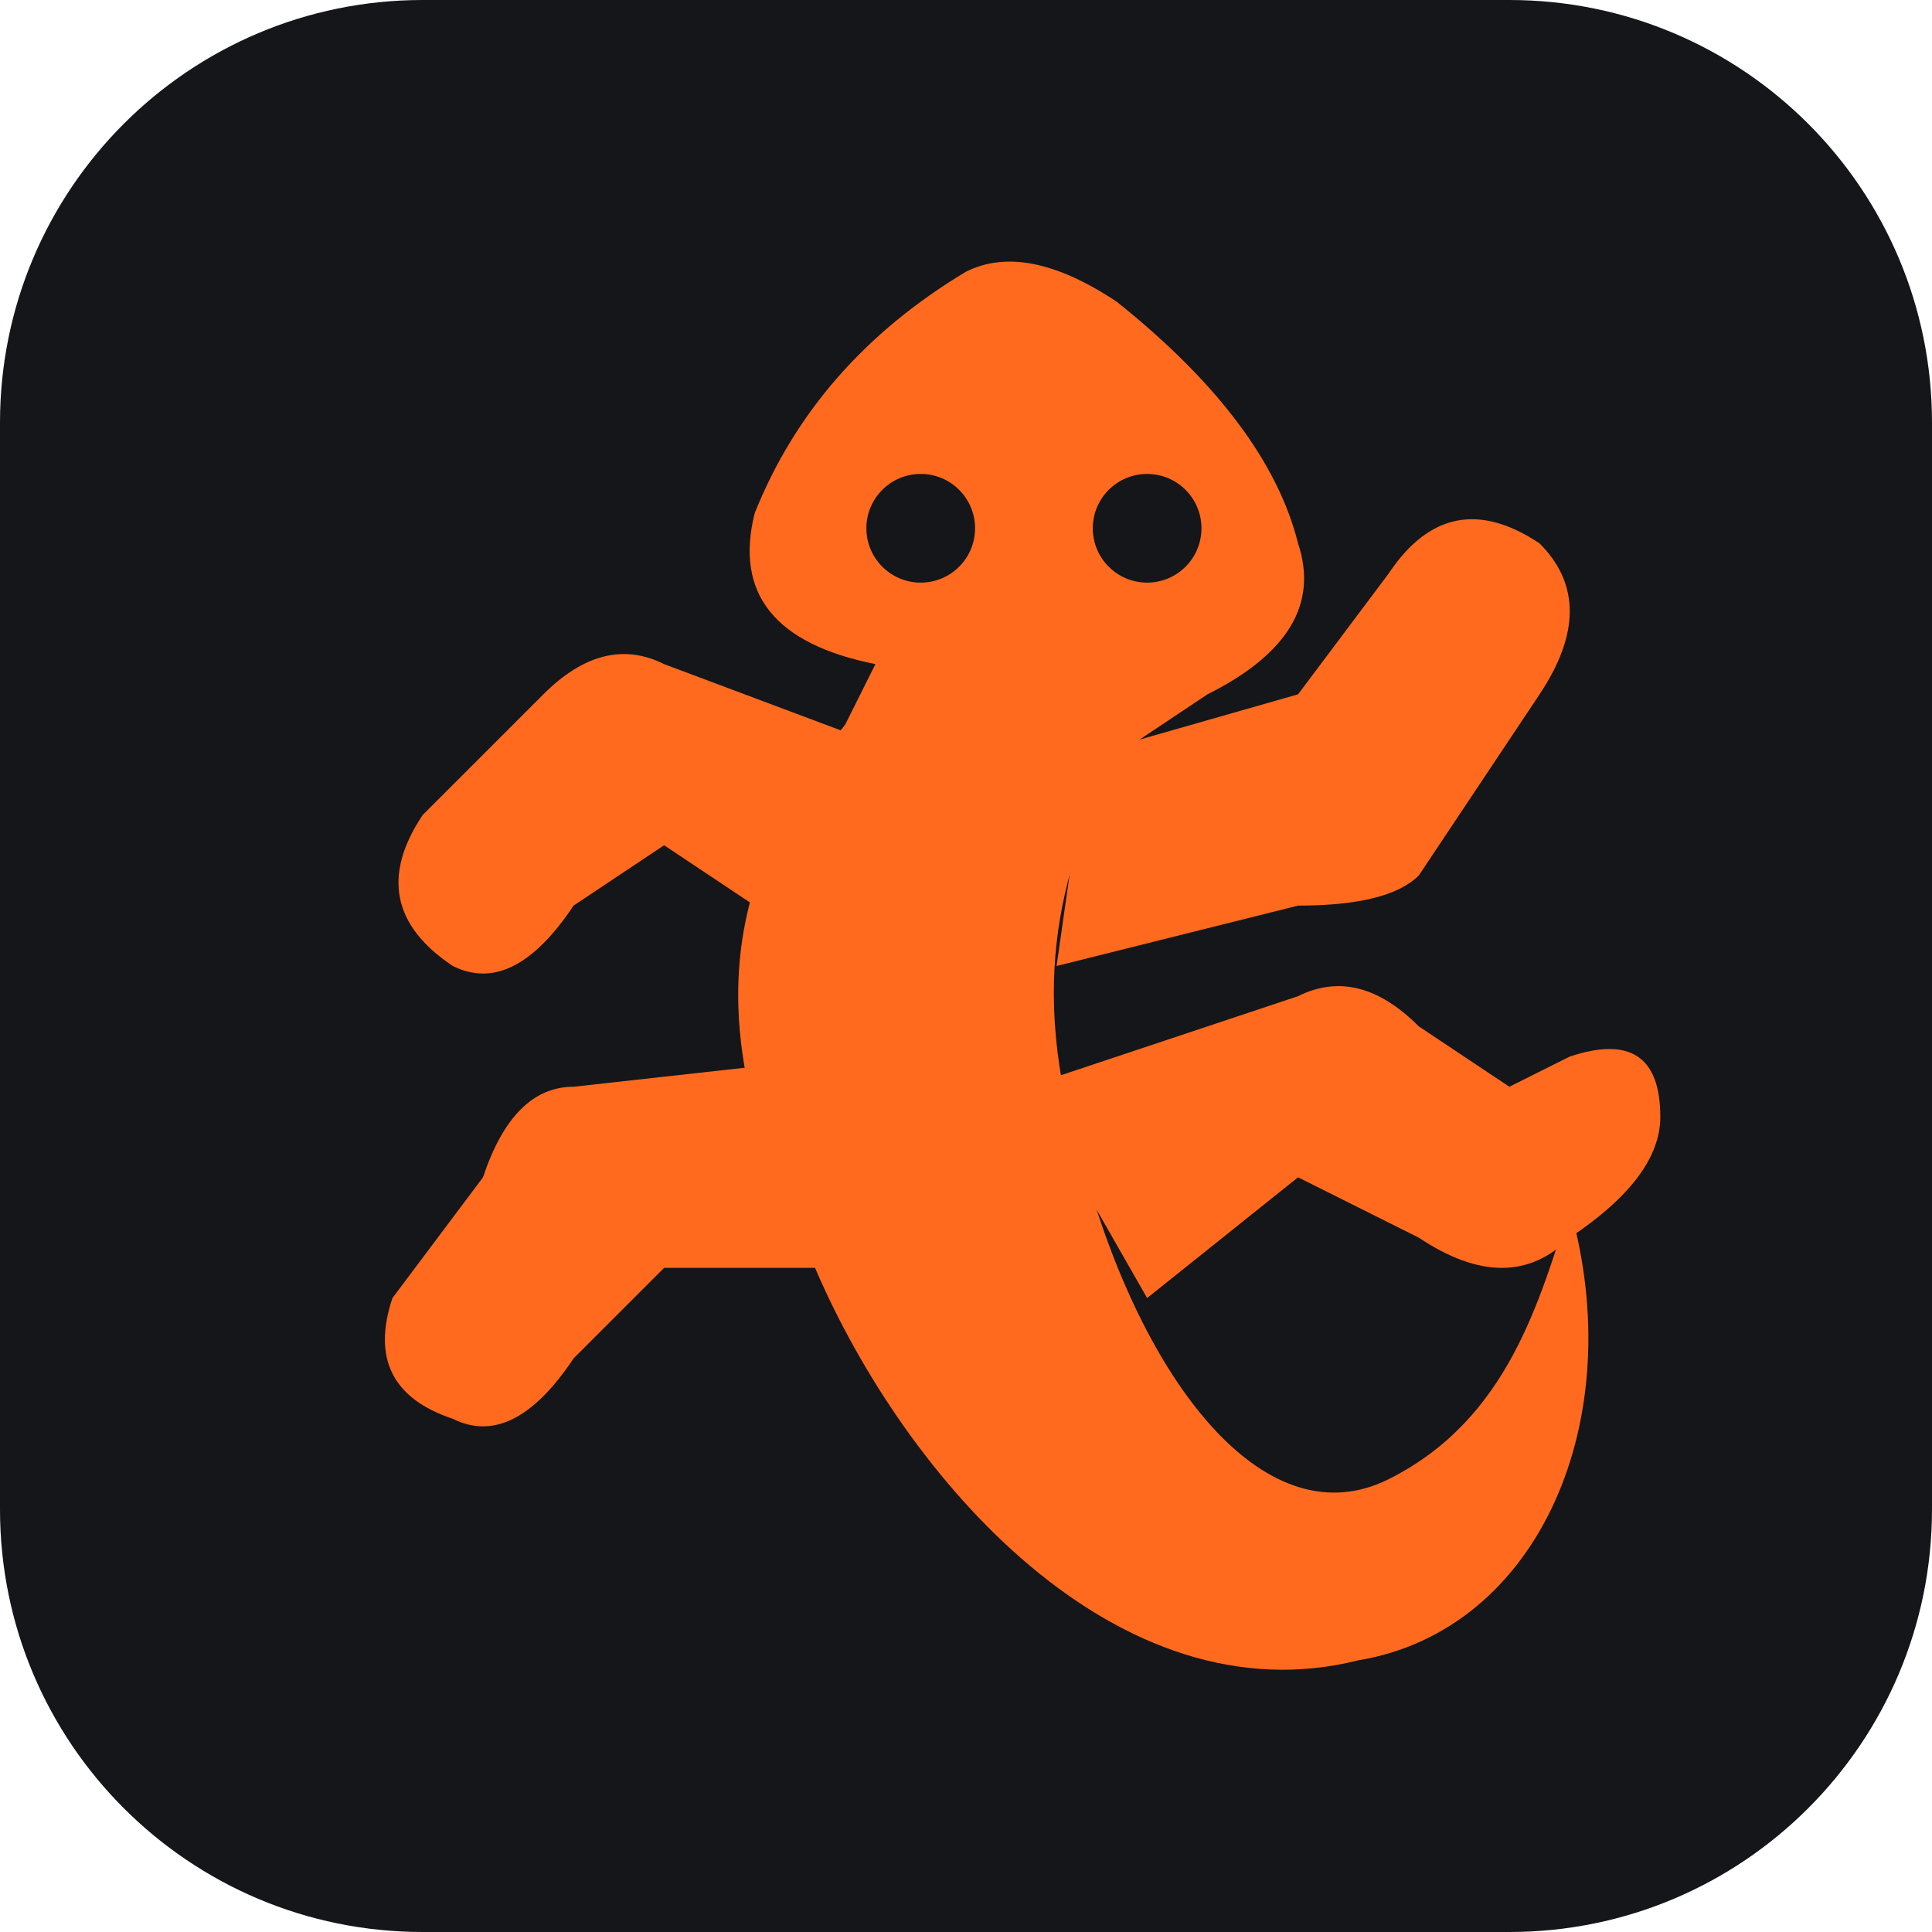
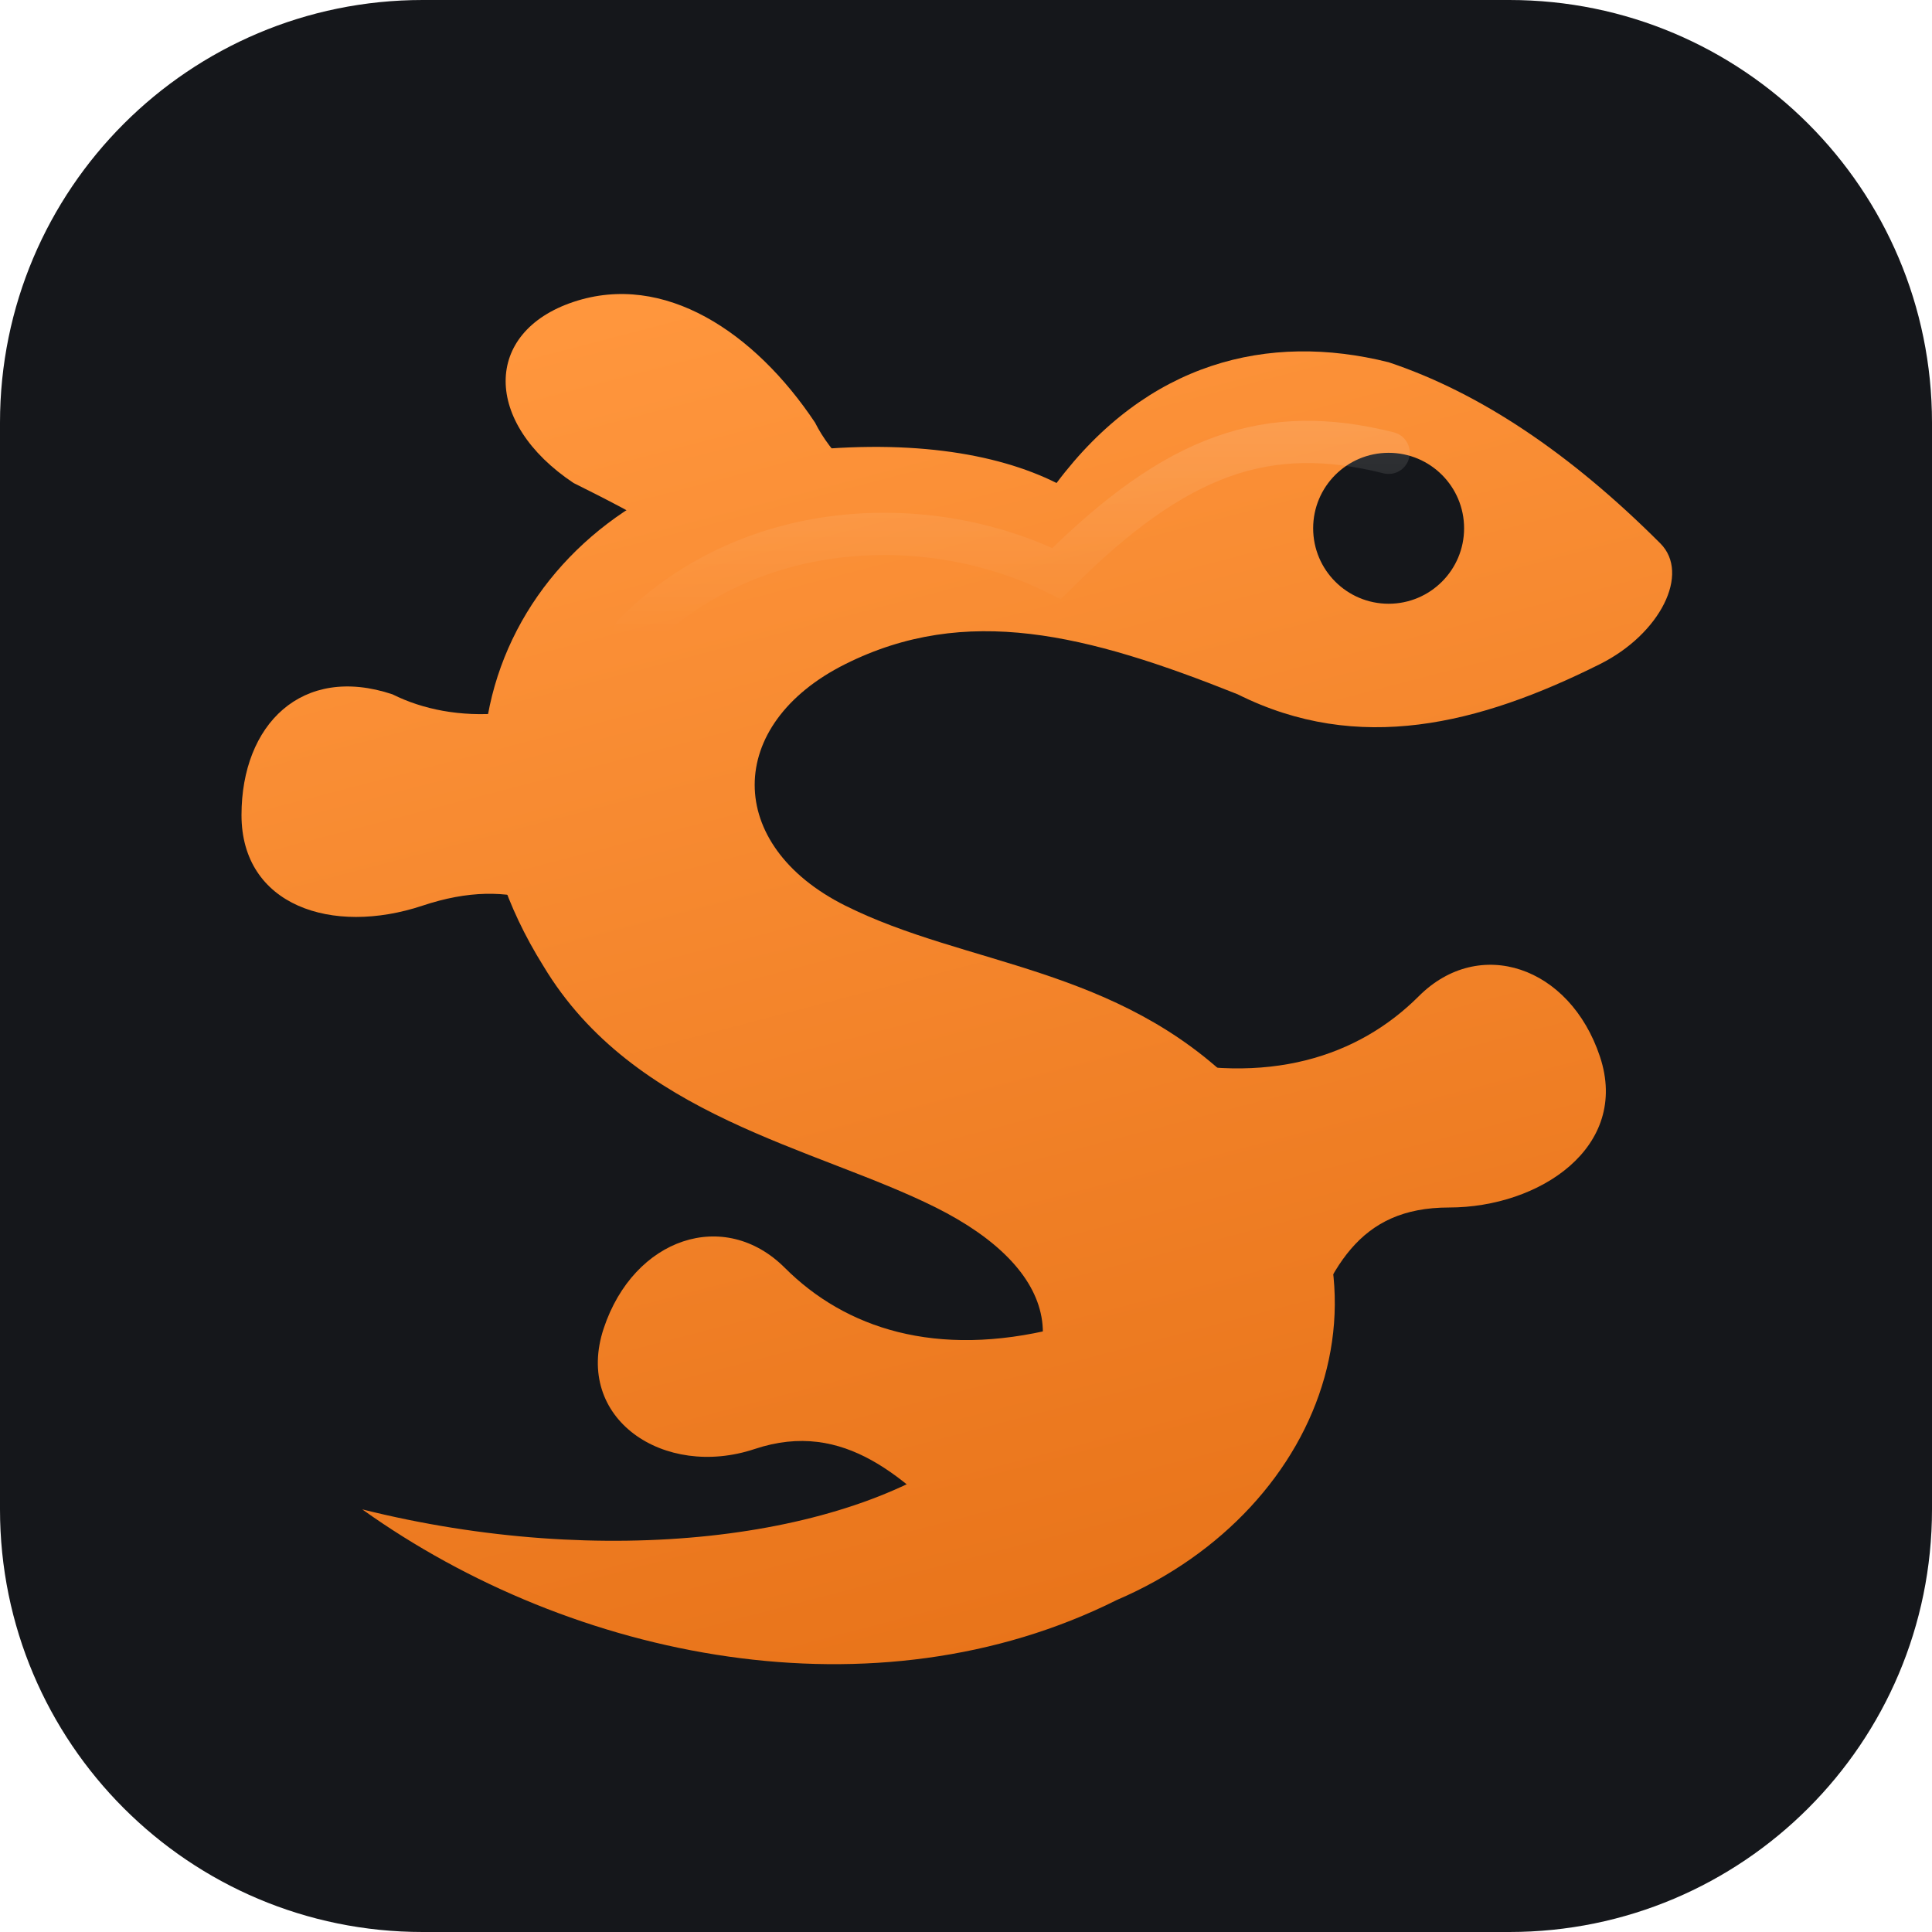
- <svg xmlns="http://www.w3.org/2000/svg" viewBox="0 0 64 64" width="64" height="64" role="img" aria-labelledby="title">
-   <rect width="64" height="64" rx="14" fill="#14161a" />
-   <g fill="#ff6a1f">
-     <path d="M30 25              L22 22 Q20 21 18 23              L14 27 Q12 30 15 32              Q17 33 19 30 L22 28              L28 32 Z" />
-     <path d="M36 25              L43 23 L46 19              Q48 16 51 18 Q53 20 51 23              L47 29 Q46 30 43 30              L35 32 Z" />
-     <path d="M28 35              L19 36 Q17 36 16 39              L13 43 Q12 46 15 47              Q17 48 19 45 L22 42              L32 42 Z" />
-     <path d="M34 36              L43 33 Q45 32 47 34              L50 36 L52 35              Q55 34 55 37 Q55 39 52 41              Q50 43 47 41 L43 39              L38 43 Z" />
-     <path d="M32 9              Q34 8 37 10              Q42 14 43 18              Q44 21 40 23              L37 25              C35 29 34 33 36 39              C38 46 42 51 46 49              C50 47 51 43 52 40              C54 47 51 54 45 55              C37 57 30 49 27 42              C23 34 24 29 28 24              L29 22              Q24 21 25 17              Q27 12 32 9 Z" />
+ <svg xmlns="http://www.w3.org/2000/svg" width="64" height="64" viewBox="0 0 64 64" role="img" aria-labelledby="salamandra-title">
+   <defs>
+     <linearGradient id="salamandra-a-fire" x1="26" y1="9" x2="38" y2="55" gradientUnits="userSpaceOnUse">
+       <stop stop-color="#FF963D" />
+       <stop offset="1" stop-color="#E87319" />
+     </linearGradient>
+     <linearGradient id="salamandra-a-light" x1="36" y1="12" x2="36" y2="21" gradientUnits="userSpaceOnUse">
+       <stop stop-color="#FFFFFF" stop-opacity=".16" />
+       <stop offset="1" stop-color="#FFFFFF" stop-opacity="0" />
+     </linearGradient>
+   </defs>
+   <rect width="64" height="64" rx="14" fill="#15171B" />
+   <g fill="url(#salamandra-a-fire)">
+     <path d="M25 20              C23 18 21 17 19 16              C16 14 16 11 19 10              C22 9 25 11 27 14              C28 16 31 18 35 19              Z" />
+     <path d="M21 22              C18 24 15 24 13 23              C10 22 8 24 8 27              C8 30 11 31 14 30              C17 29 19 30 21 32              Z" />
+     <path d="M38 35              C42 36 45 35 47 33              C49 31 52 32 53 35              C54 38 51 40 48 40              C45 40 44 42 43 45              Z" />
+     <path d="M35 44              C31 45 28 44 26 42              C24 40 21 41 20 44              C19 47 22 49 25 48              C28 47 30 49 32 51              Z" />
+     <path fill-rule="evenodd" d="       M35 16       C38 12 42 11 46 12       C49 13 52 15 55 18       C56 19 55 21 53 22       C49 24 45 25 41 23       C36 21 32 20 28 22       C24 24 24 28 28 30       C32 32 37 32 41 36       C47 42 44 50 37 53       C29 57 19 55 12 50       C20 52 28 51 32 48       C36 45 35 42 31 40       C27 38 21 37 18 32       C13 24 18 16 26 15       C30 14.5 33 15 35 16       Z        M48.5 17.5       A2.5 2.5 0 1 0 43.5 17.5       A2.5 2.5 0 1 0 48.5 17.5       Z" />
  </g>
-   <g fill="#14161a">
-     <circle cx="30.5" cy="17.5" r="1.8" />
-     <circle cx="38" cy="17.5" r="1.8" />
-   </g>
+   <path d="M21 21            C25 17 31 17 35 19            C39 15 42 14 46 15" fill="none" stroke="url(#salamandra-a-light)" stroke-width="1.4" stroke-linecap="round" />
</svg>
